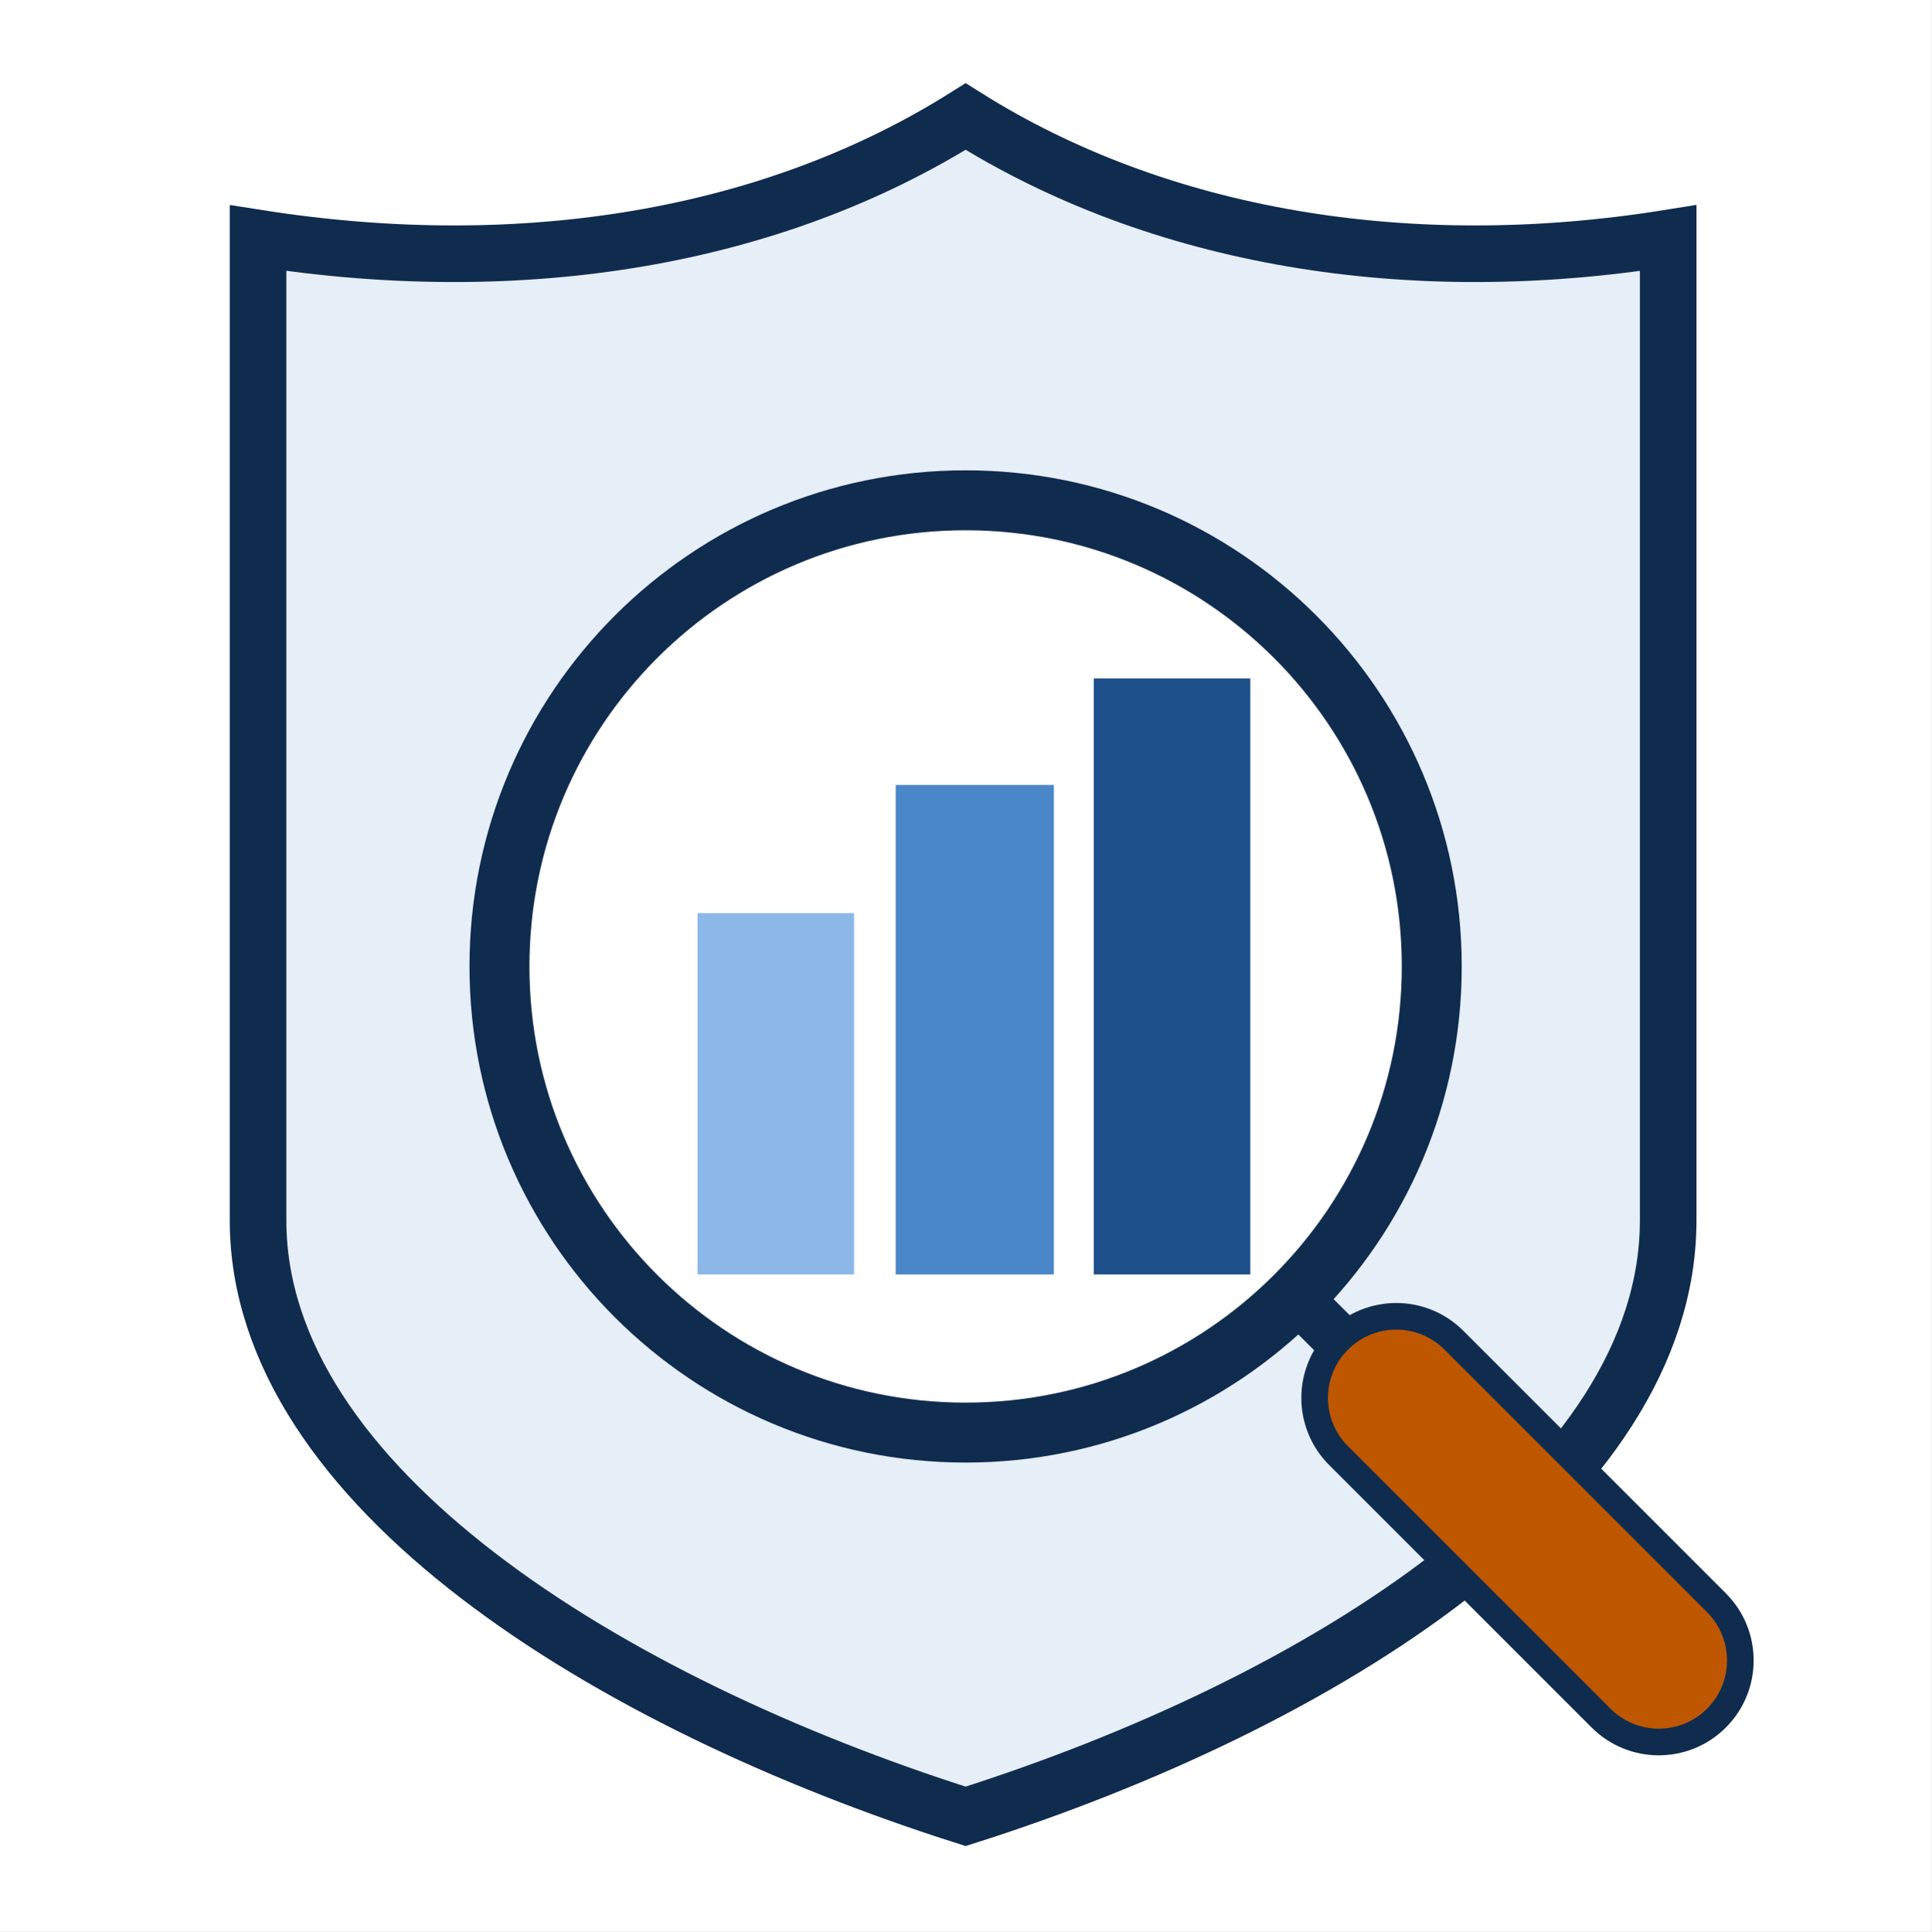
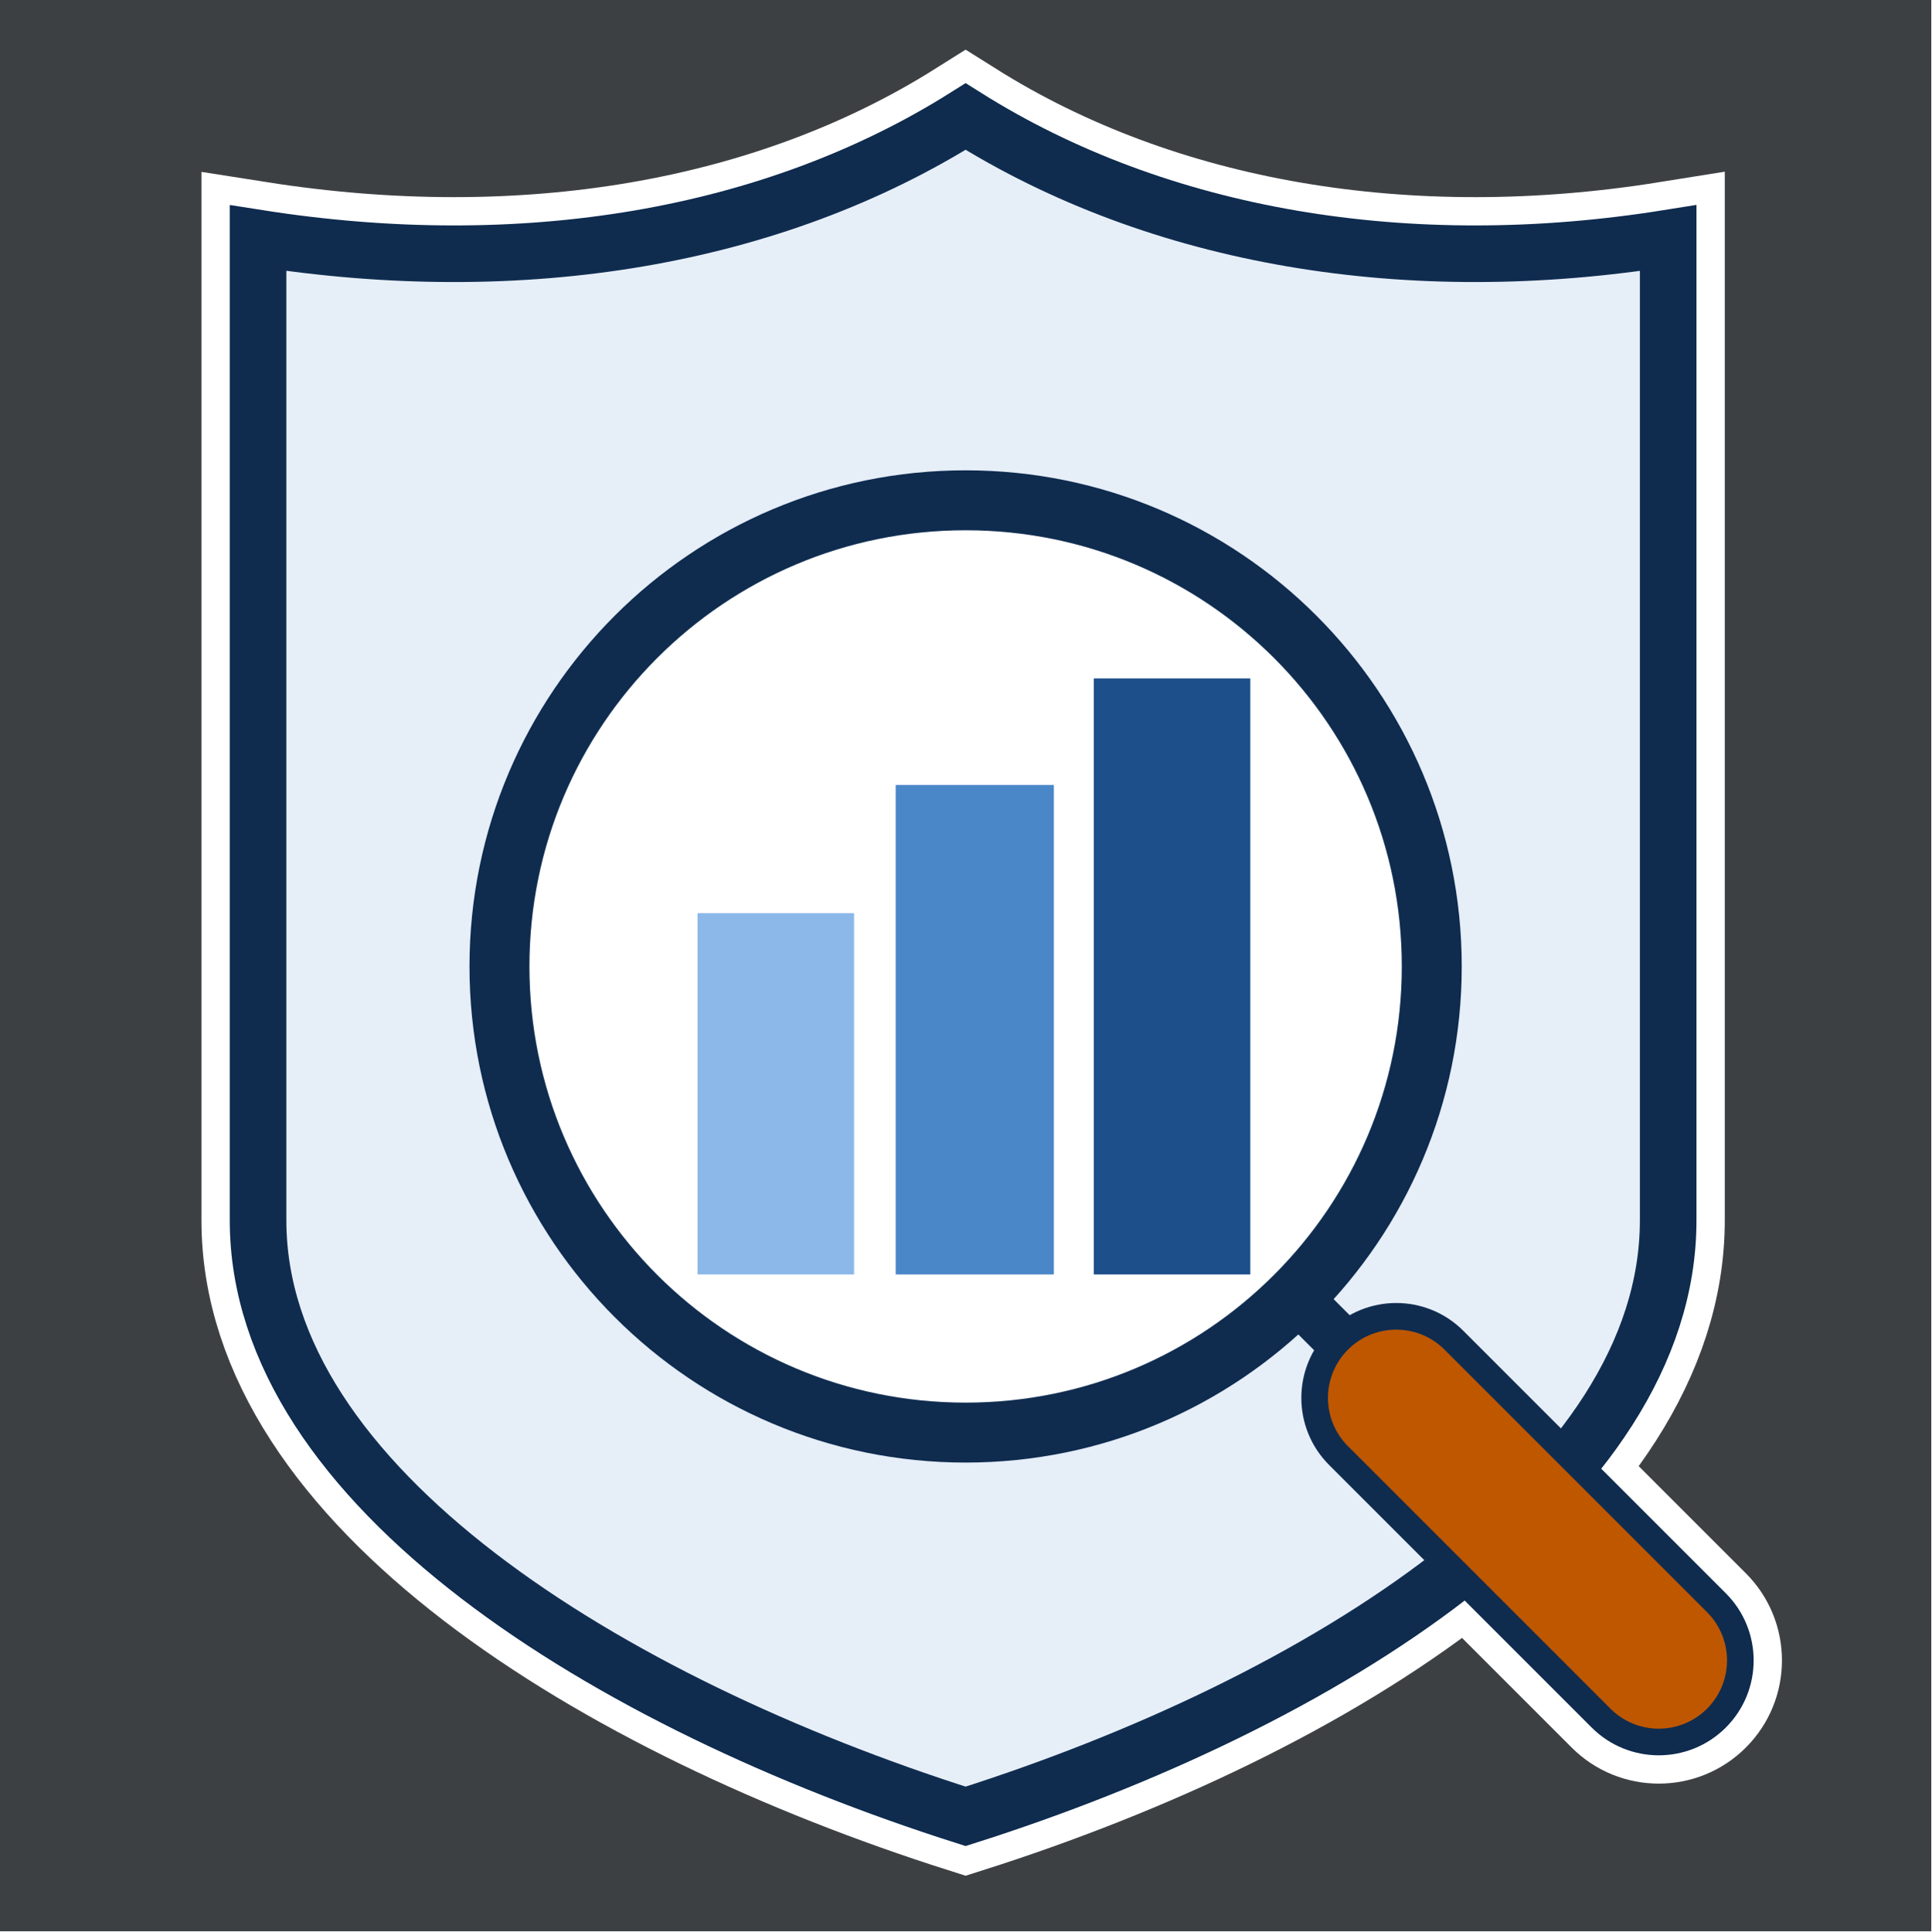
<svg xmlns="http://www.w3.org/2000/svg" viewBox="386 357 1160 1160">
-   <rect x="386" y="357" width="1160" height="1160" fill="#fff" />
+   <rect x="386" y="357" width="1160" height="1160" fill="#3c4043" />
  <defs>
    <mask id="out" maskUnits="userSpaceOnUse" x="386" y="357" width="1160" height="1160">
      <rect x="386" y="357" width="1160" height="1160" fill="#fff" />
      <path d="M541 500C700 525 850 500 966 427C1082 500 1232 525 1388 500L1388 1090C1388 1250 1180 1380 966 1448C752 1380 541 1250 541 1090Z" fill="#000" stroke="#000" stroke-width="62" stroke-linejoin="miter" />
    </mask>
  </defs>
  <path d="M541 500C700 525 850 500 966 427C1082 500 1232 525 1388 500L1388 1090C1388 1250 1180 1380 966 1448C752 1380 541 1250 541 1090Z" fill="#fff" stroke="#fff" stroke-width="68" stroke-linejoin="miter" />
  <path d="M541 500C700 525 850 500 966 427C1082 500 1232 525 1388 500L1388 1090C1388 1250 1180 1380 966 1448C752 1380 541 1250 541 1090Z" fill="#e6eef8" stroke="#0f2c4f" stroke-width="34" stroke-linejoin="miter" />
  <g transform="translate(0 47.5)">
    <circle cx="966" cy="890" r="262" fill="#fff" />
    <rect x="805" y="858" width="94" height="217" fill="#8bb8e8" />
    <rect x="924" y="781" width="95" height="294" fill="#4a87c9" />
    <rect x="1043" y="717" width="94" height="358" fill="#1d4f8a" />
    <circle cx="966" cy="890" r="280" fill="none" stroke="#0f2c4f" stroke-width="36" />
    <line x1="1167.5" y1="1091.5" x2="1203" y2="1127" stroke="#0f2c4f" stroke-width="30" />
  </g>
  <g mask="url(#out)">
    <rect x="1118" y="1154" width="371" height="148" rx="74" fill="#fff" transform="translate(0 47.5) rotate(45 1303.5 1228)" />
  </g>
  <g transform="translate(0 47.5)">
    <rect x="1135" y="1171" width="337" height="114" rx="57" fill="#0f2c4f" transform="rotate(45 1303.5 1228)" />
    <rect x="1151" y="1187" width="305" height="82" rx="41" fill="#BF5700" transform="rotate(45 1303.5 1228)" />
  </g>
</svg>
